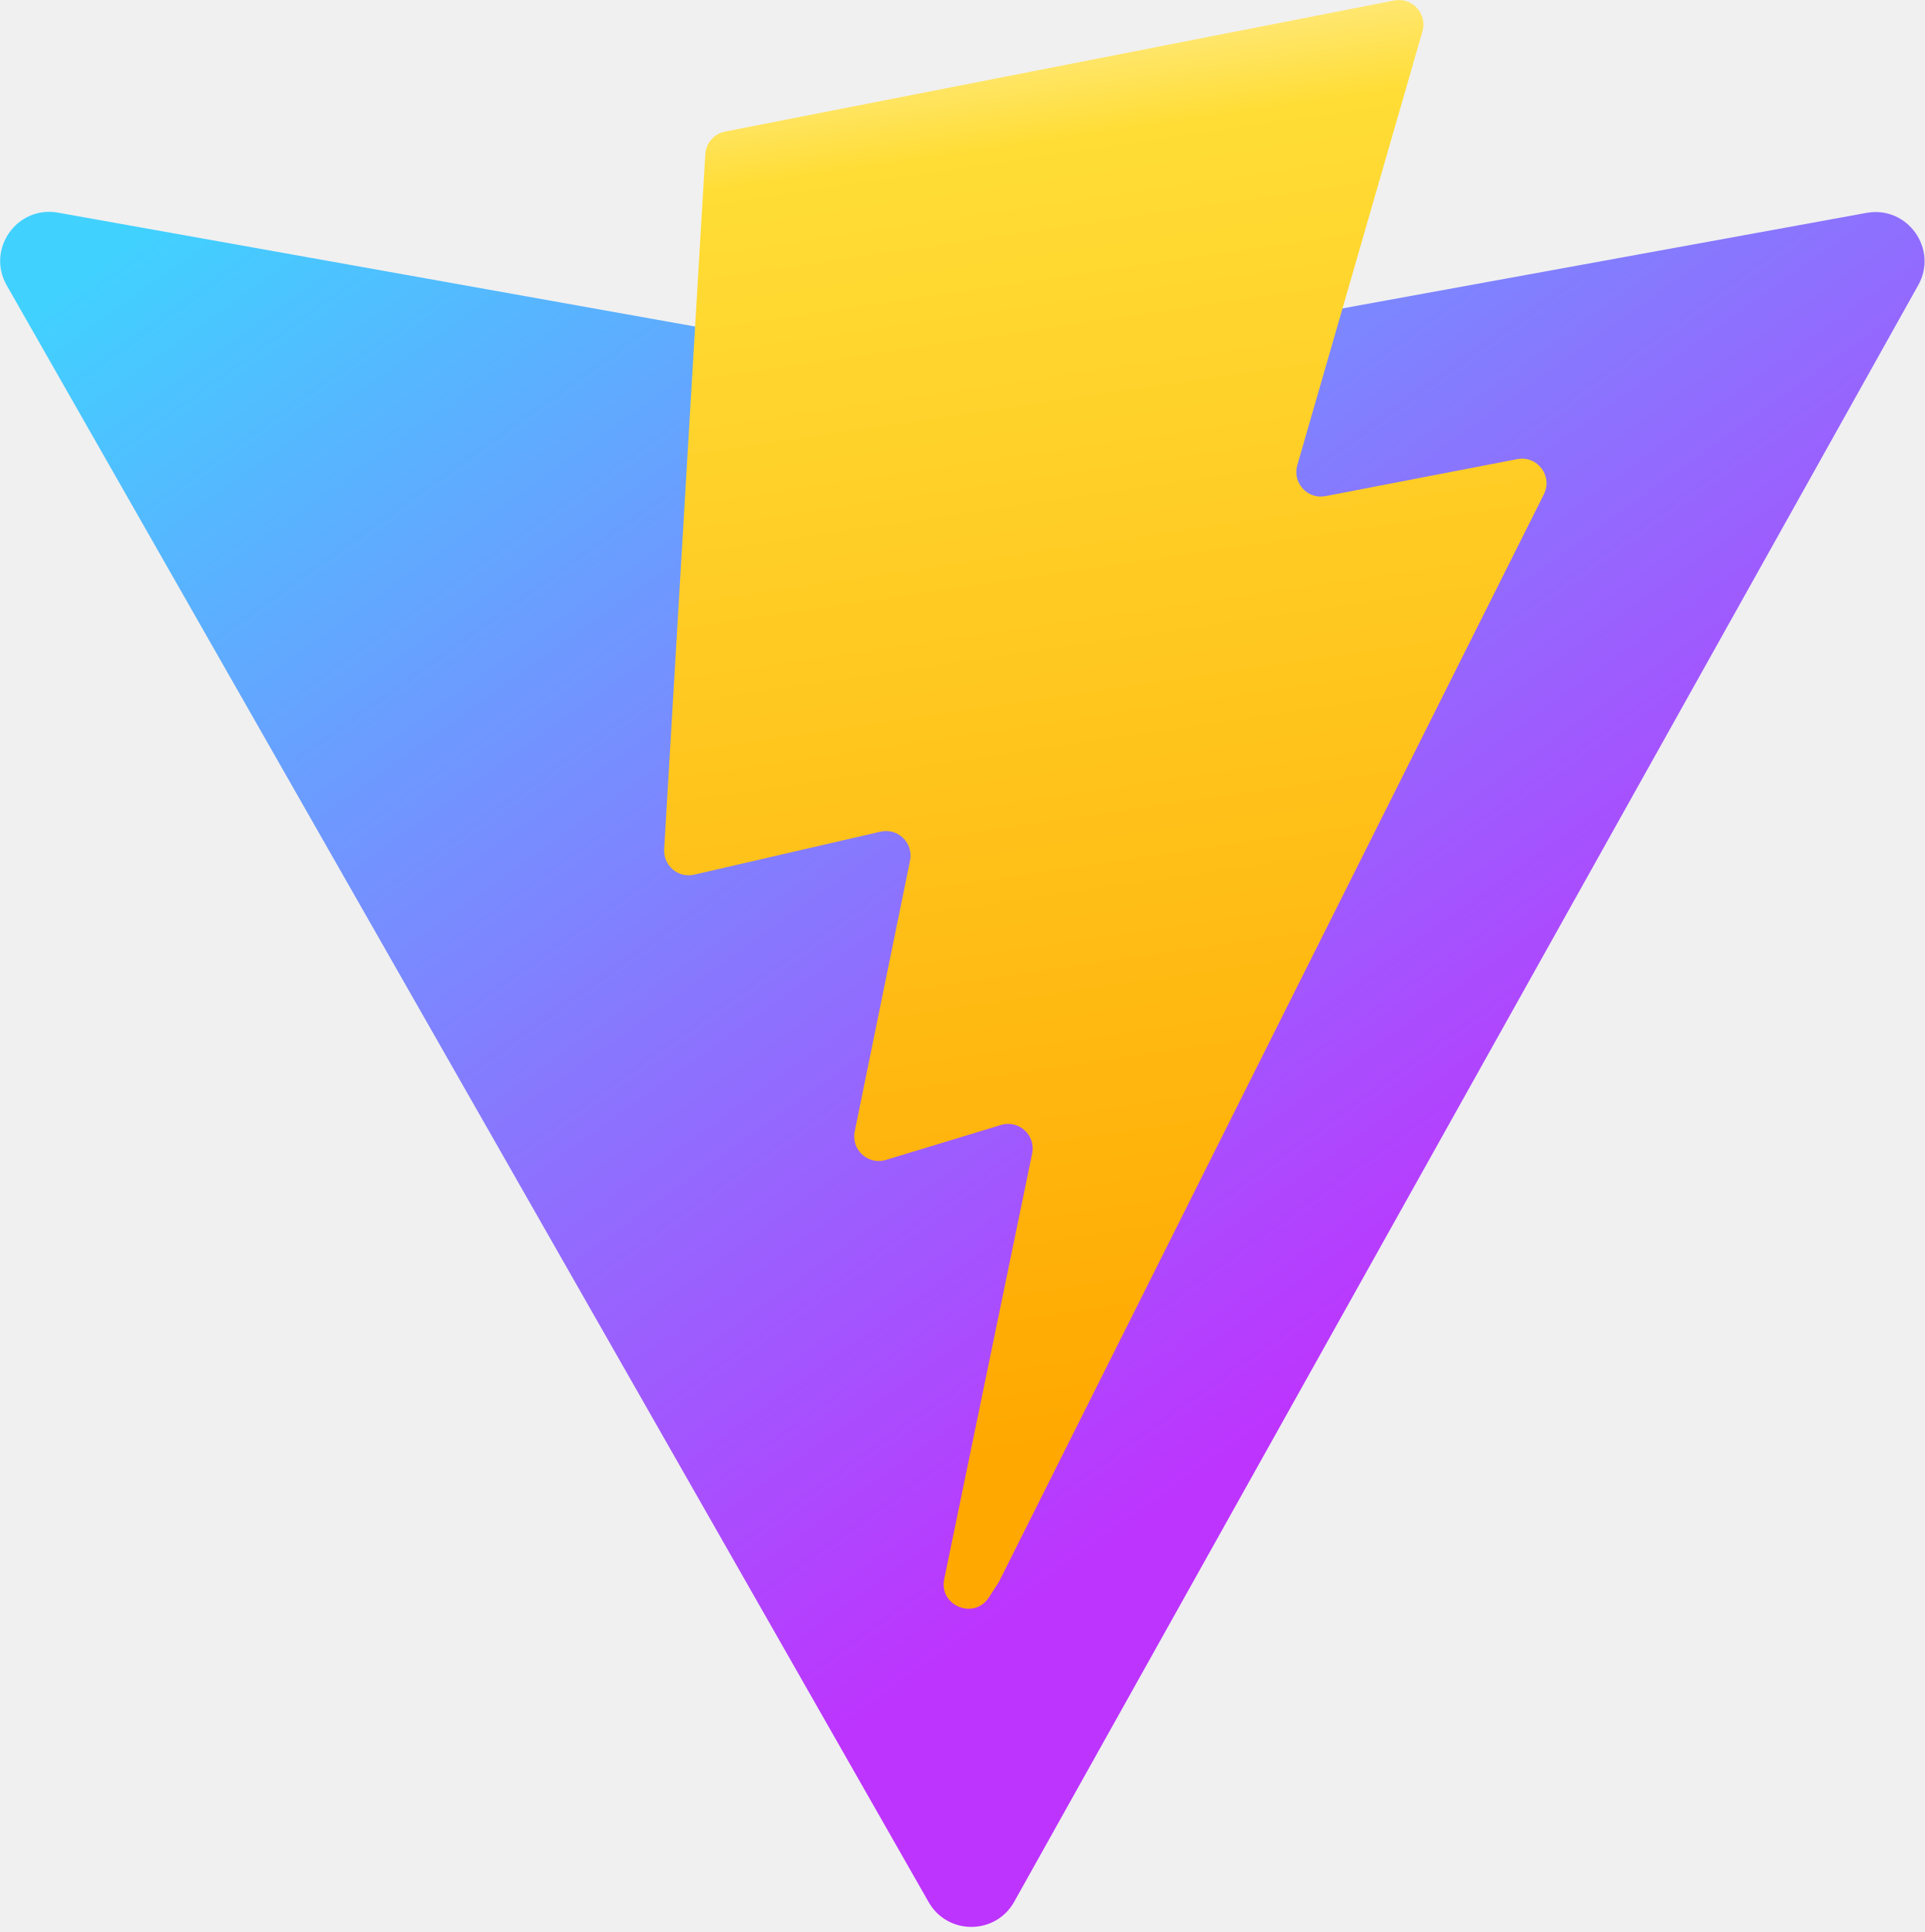
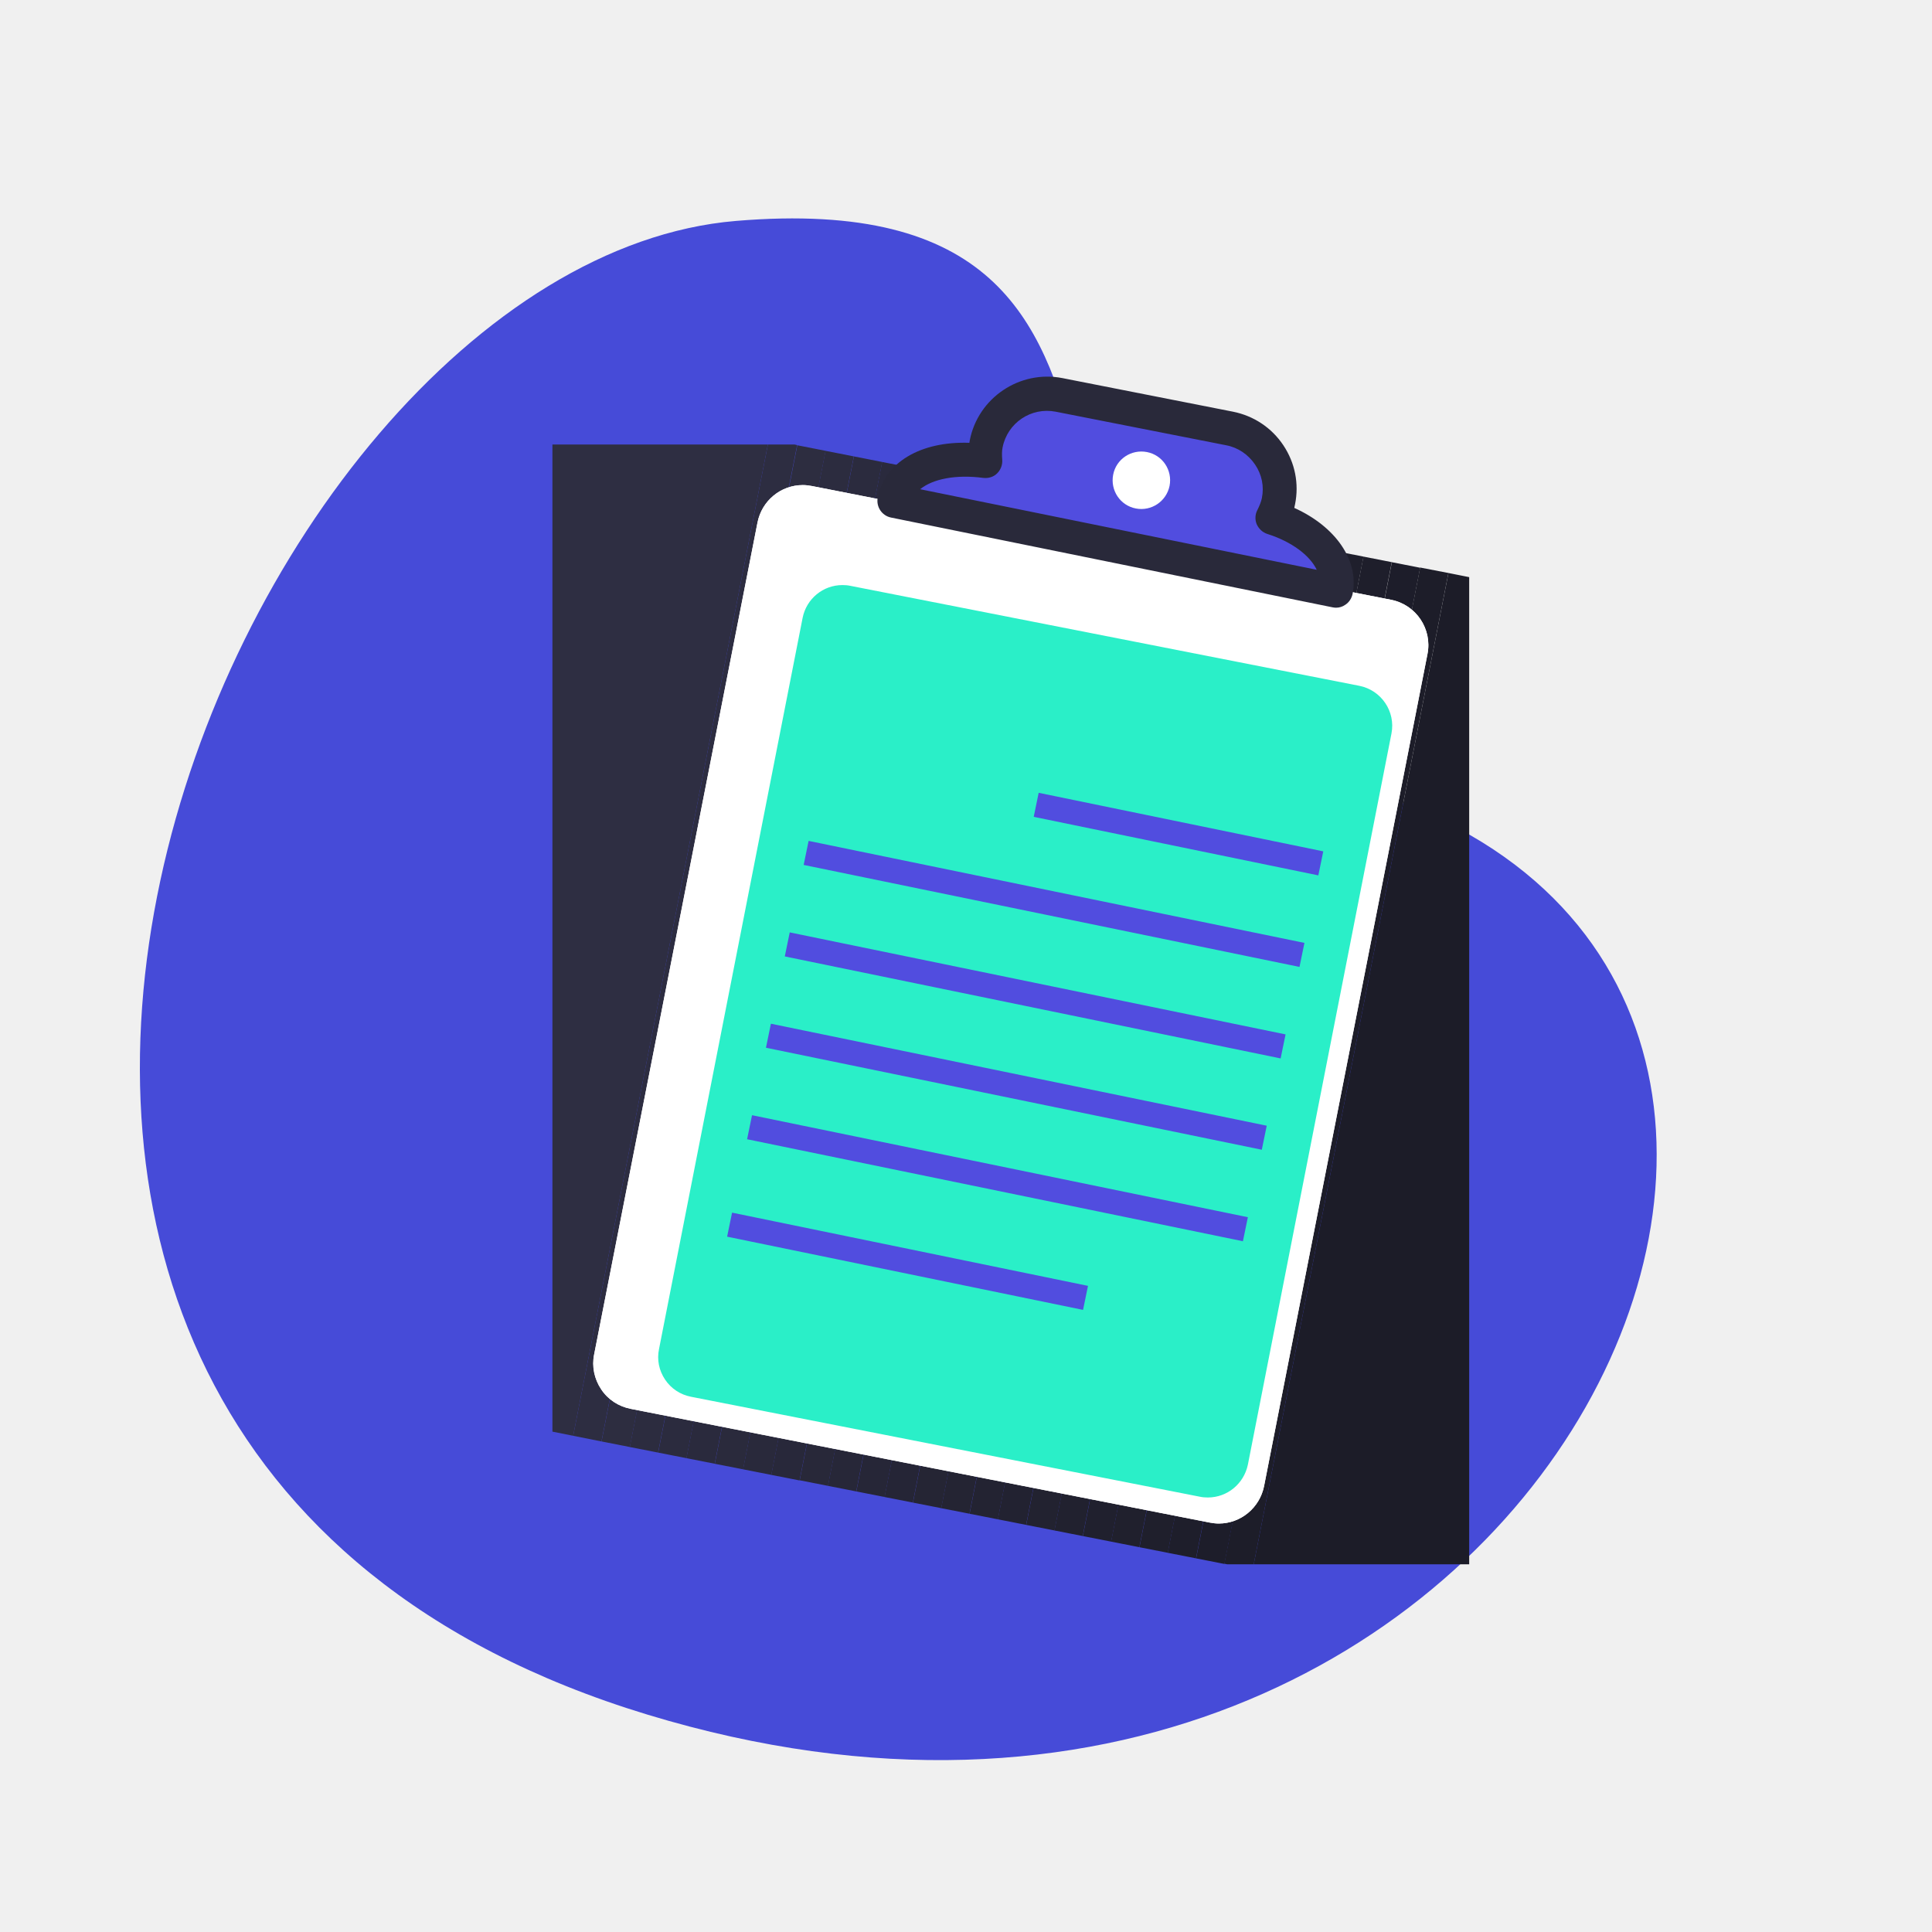
- <svg xmlns="http://www.w3.org/2000/svg" aria-hidden="true" role="img" class="iconify iconify--logos" width="31.88" height="32" preserveAspectRatio="xMidYMid meet" viewBox="0 0 256 257">
-   <defs>
-     <linearGradient id="IconifyId1813088fe1fbc01fb466" x1="-.828%" x2="57.636%" y1="7.652%" y2="78.411%">
-       <stop offset="0%" stop-color="#41D1FF" />
-       <stop offset="100%" stop-color="#BD34FE" />
-     </linearGradient>
-     <linearGradient id="IconifyId1813088fe1fbc01fb467" x1="43.376%" x2="50.316%" y1="2.242%" y2="89.03%">
-       <stop offset="0%" stop-color="#FFEA83" />
-       <stop offset="8.333%" stop-color="#FFDD35" />
-       <stop offset="100%" stop-color="#FFA800" />
-     </linearGradient>
-   </defs>
-   <path fill="url(#IconifyId1813088fe1fbc01fb466)" d="M255.153 37.938L134.897 252.976c-2.483 4.44-8.862 4.466-11.382.048L.875 37.958c-2.746-4.814 1.371-10.646 6.827-9.67l120.385 21.517a6.537 6.537 0 0 0 2.322-.004l117.867-21.483c5.438-.991 9.574 4.796 6.877 9.62Z" />
-   <path fill="url(#IconifyId1813088fe1fbc01fb467)" d="M185.432.063L96.44 17.501a3.268 3.268 0 0 0-2.634 3.014l-5.474 92.456a3.268 3.268 0 0 0 3.997 3.378l24.777-5.718c2.318-.535 4.413 1.507 3.936 3.838l-7.361 36.047c-.495 2.426 1.782 4.5 4.151 3.78l15.304-4.649c2.372-.72 4.652 1.36 4.15 3.788l-11.698 56.621c-.732 3.542 3.979 5.473 5.943 2.437l1.313-2.028l72.516-144.72c1.215-2.423-.88-5.186-3.54-4.672l-25.505 4.922c-2.396.462-4.435-1.77-3.759-4.114l16.646-57.705c.677-2.35-1.37-4.583-3.769-4.113Z" />
+ <svg xmlns="http://www.w3.org/2000/svg" width="800px" height="800px" viewBox="0 0 1024 1024" class="icon" version="1.1">
+   <path d="M696.2 411.6C498.7 368.3 660.6 94.4 390 117.1s-527.2 645.8-46.8 791.7 727.9-414.9 353-497.2z" fill="#464BD8" />
+   <path d="M391.4 235.6l-98.6 501.9V235.6zM407 235.6L303.8 761l-11-2.2v-21.3l98.6-501.9z" fill="#2E2E42" />
+   <path d="M421.1 235.6l1.4 0.3L318.8 764l-15-3L407 235.6z" fill="#2D2D41" />
+   <path d="M318.831 764.004l103.753-528.003 15.013 2.95L333.844 766.954z" fill="#2D2D40" />
+   <path d="M333.79 766.952l103.753-528.003L452.555 241.899 348.803 769.902z" fill="#2C2C3F" />
+   <path d="M348.846 769.917l103.753-528.003L467.612 244.864 363.859 772.867z" fill="#2B2B3E" />
+   <path d="M363.806 772.863l103.753-528.003 15.013 2.95L378.819 775.813z" fill="#2A2A3D" />
+   <path d="M378.862 775.83l103.753-528.003 15.013 2.95L393.875 778.78z" fill="#2A2A3C" />
+   <path d="M393.821 778.775l103.753-528.003 15.013 2.95L408.834 781.726z" fill="#29293B" />
+   <path d="M408.78 781.722l103.753-528.003 15.013 2.95L423.793 784.672z" fill="#28283A" />
+   <path d="M423.855 784.59l103.753-528.003 15.013 2.95L438.868 787.54z" fill="#282839" />
+   <path d="M438.814 787.536l103.753-528.003 15.013 2.95L453.827 790.486z" fill="#272738" />
+   <path d="M453.872 790.502l103.753-528.003 15.013 2.95L468.885 793.452z" fill="#262637" />
+   <path d="M468.828 793.449l103.753-528.003 15.013 2.95L483.841 796.399z" fill="#252536" />
+   <path d="M483.886 796.415l103.753-528.003 15.013 2.95L498.899 799.365z" fill="#252534" />
+   <path d="M498.845 799.361l103.753-528.003 15.013 2.95L513.857 802.311z" fill="#242433" />
+   <path d="M513.902 802.327l103.753-528.003 15.013 2.95L528.915 805.277z" fill="#232332" />
+   <path d="M528.86 805.274l103.753-528.003 15.013 2.95L543.873 808.224z" fill="#222231" />
+   <path d="M543.917 808.239l103.753-528.003 15.013 2.95L558.93 811.189z" fill="#222230" />
+   <path d="M558.875 811.186l103.753-528.003 15.013 2.95L573.888 814.136z" fill="#21212F" />
+   <path d="M573.933 814.152l103.753-528.003 15.013 2.95L588.946 817.102z" fill="#20202E" />
+   <path d="M588.891 817.098l103.753-528.003 15.013 2.95L603.904 820.048z" fill="#20202D" />
+   <path d="M603.948 820.065l103.753-528.003 15.013 2.95L618.961 823.015z" fill="#1F1F2C" />
+   <path d="M618.907 823.011l103.753-528.003L737.673 297.958 633.92 825.961z" fill="#1E1E2B" />
+   <path d="M633.965 825.977l103.753-528.003L752.73 300.924 648.978 828.927z" fill="#1D1D2A" />
+   <path d="M752.7 300.8l15 2.9-103.2 525.4h-14.1l-1.5-0.3z" fill="#1D1D29" />
+   <path d="M767.7 303.7l11 2.2v21.3l-98.6 501.9h-15.6zM680.1 829.1l98.6-501.9v501.9z" fill="#1C1C28" />
+   <path d="M646 807.5c-1.6 0-3.2-0.2-4.8-0.5l-307-60.3c-6.4-1.3-12-4.9-15.6-10.4-3.6-5.4-5-12-3.7-18.4l86.6-441c2.3-11.5 12.3-19.8 24-19.8 1.6 0 3.2 0.2 4.8 0.5l307 60.3c13.3 2.6 21.9 15.5 19.3 28.7l-86.6 441c-2.3 11.6-12.4 19.9-24 19.9z" fill="#FFFFFF" />
+   <path d="M646 807.5c-1.6 0-3.2-0.2-4.8-0.5l-307-60.3c-6.4-1.3-12-4.9-15.6-10.4-3.6-5.4-5-12-3.7-18.4l86.6-441c2.3-11.5 12.3-19.8 24-19.8 1.6 0 3.2 0.2 4.8 0.5l307 60.3c13.3 2.6 21.9 15.5 19.3 28.7l-86.6 441c-2.3 11.6-12.4 19.9-24 19.9z" fill="#FFFFFF" />
+   <path d="M640.2 793.7c-1.4 0-2.8-0.1-4.2-0.4l-269.8-53c-5.6-1.1-10.5-4.3-13.7-9.1-3.2-4.8-4.4-10.5-3.2-16.2l76.1-387.5c2-10.1 10.8-17.4 21.1-17.4 1.4 0 2.8 0.1 4.2 0.4l269.8 53c11.6 2.3 19.3 13.6 17 25.3l-76.1 387.5c-2.1 10.1-10.9 17.4-21.2 17.4z" fill="#2AEFC8" />
+   <path d="M674.4 274.5c1.4-2.7 2.6-5.6 3.2-8.8 3.6-17.8-8.1-35.1-25.9-38.6l-90.4-17.8c-17.8-3.5-35.1 8.1-38.6 25.9-0.6 3.1-0.6 6.1-0.4 9.1-24.4-3-45.2 4.5-48.4 21.2l234.2 47.6c3.2-16-11.6-31.6-33.7-38.6z" fill="#514DDF" />
+   <path d="M708.1 322.1c-0.6 0-1.2-0.1-1.8-0.2l-234.1-47.6c-4.8-1-7.9-5.7-7-10.5 3.6-18.6 22.6-30 48.6-29.1 0.1-0.4 0.1-0.8 0.2-1.3 4.4-22.6 26.5-37.4 49.1-33l90.4 17.8c11 2.2 20.5 8.5 26.7 17.8 6.2 9.3 8.4 20.4 6.2 31.3-0.1 0.6-0.3 1.2-0.4 1.9 21.9 9.9 34.4 27.8 30.9 45.6-0.5 2.3-1.8 4.4-3.8 5.7-1.5 1.1-3.3 1.6-5 1.6z m-220.4-62.8L697.9 302c-3.7-7.7-13.3-14.9-26.2-19-2.5-0.8-4.5-2.7-5.6-5.1-1-2.4-0.9-5.2 0.3-7.5 1.2-2.4 2-4.4 2.4-6.3 1.3-6.3 0-12.6-3.6-17.9-3.6-5.3-9-9-15.3-10.2l-90.4-17.8c-13-2.5-25.5 5.9-28.1 18.9-0.4 1.9-0.4 4-0.2 6.6 0.2 2.7-0.8 5.3-2.7 7.2-1.9 1.9-4.6 2.7-7.3 2.4-14.5-1.9-26.8 0.5-33.5 6z" fill="#29293A" />
+   <path d="M602 269.5c-8.3-1.6-13.6-9.6-12-17.9 1.6-8.3 9.6-13.6 17.9-12 8.3 1.6 13.6 9.6 12 17.9-1.7 8.3-9.7 13.6-17.9 12z" fill="#FFFFFF" />
+   <path d="M550.515 420.205l150.843 31.03-2.62 12.734-150.843-31.03zM428.579 445.695l262.8 54.062-2.62 12.734-262.8-54.063zM418.577 494.19l262.8 54.063-2.62 12.734-262.8-54.063zM408.596 542.589l262.8 54.062-2.62 12.734-262.8-54.063zM398.595 591.085l262.8 54.062-2.62 12.734-262.8-54.063zM388.009 642.725l188.651 38.81-2.62 12.733-188.65-38.81z" fill="#514DDF" />
</svg>
